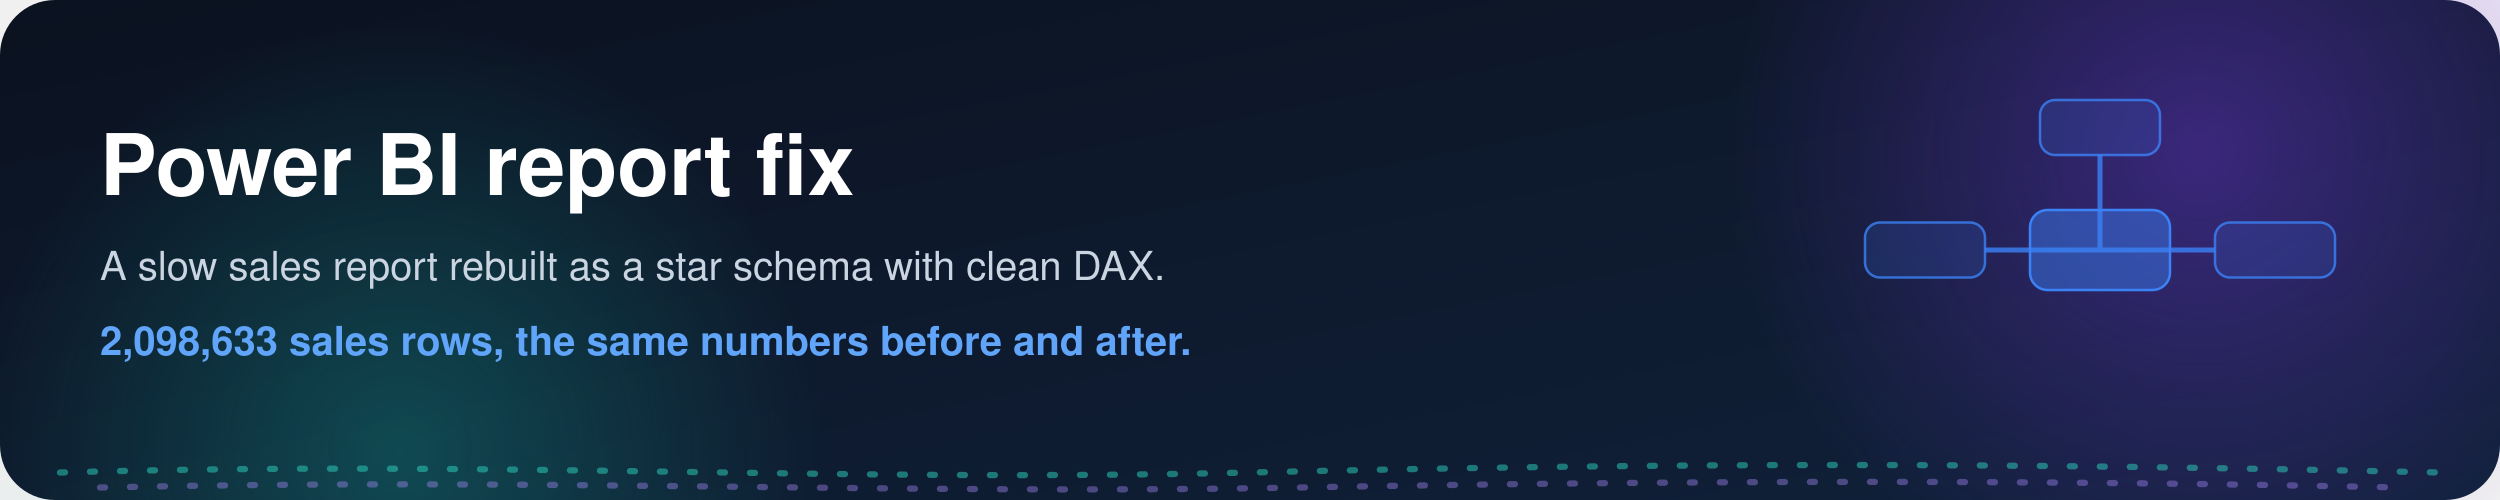
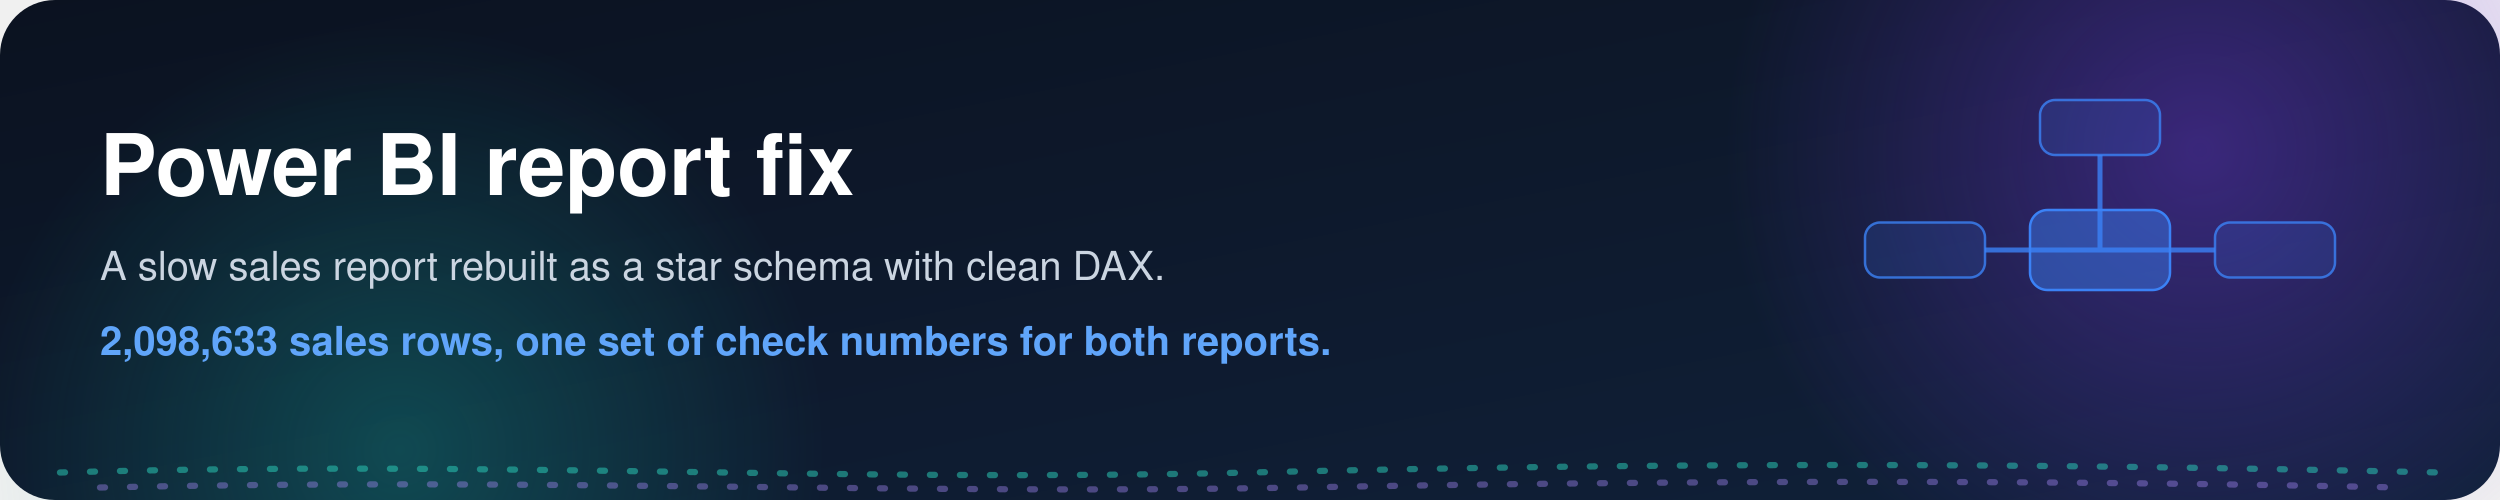
<svg xmlns="http://www.w3.org/2000/svg" viewBox="0 0 1000 200" width="1000" height="200" role="img" aria-label="Power BI report fix: a slow sales report rebuilt as a star schema with clean DAX, with the same numbers.">
  <defs>
    <linearGradient id="bg" x1="0" y1="0" x2="1" y2="1">
      <stop offset="0" stop-color="#0B1220" />
      <stop offset="1" stop-color="#10213A" />
    </linearGradient>
    <radialGradient id="jrGlowA" cx="0.5" cy="0.5" r="0.5">
      <stop offset="0" stop-color="#7C3AED" stop-opacity="0.4" />
      <stop offset="1" stop-color="#7C3AED" stop-opacity="0" />
    </radialGradient>
    <radialGradient id="jrGlowB" cx="0.5" cy="0.5" r="0.5">
      <stop offset="0" stop-color="#14B8A6" stop-opacity="0.3" />
      <stop offset="1" stop-color="#14B8A6" stop-opacity="0" />
    </radialGradient>
  </defs>
  <style>
    text { font-family: "Segoe UI", -apple-system, Helvetica, Arial, sans-serif; }
    .name { font-size: 34px; font-weight: 700; fill: #FFFFFF; }
    .line { font-size: 16px; fill: #CBD5E1; }
    .result { font-size: 16px; font-weight: 600; fill: #60A5FA; }
      .wave { fill: none; stroke-width: 2.5; stroke-linecap: round; stroke-dasharray: 2 10; animation: flow 6s linear infinite; }
    @keyframes flow { to { stroke-dashoffset: -120; } }
  </style>
  <rect width="1000" height="200" rx="22" fill="url(#bg)" />
  <circle cx="880" cy="60" r="190" fill="url(#jrGlowA)" />
  <circle cx="160" cy="180" r="170" fill="url(#jrGlowB)" />
  <path class="wave" stroke="#2DD4BF" stroke-opacity="0.5" d="M24 189 C 200 184, 330 193, 500 189 S 800 185, 976 189" />
  <path class="wave" stroke="#A78BFA" stroke-opacity="0.4" style="animation-duration:9s" d="M40 195 C 220 191, 360 198, 520 195 S 820 192, 960 195" />
  <text x="40" y="78" class="name">Power BI report fix</text>
  <text x="40" y="112" class="line">A slow sales report rebuilt as a star schema with clean DAX.</text>
-   <text x="40" y="142" class="result">2,098,633 sales rows, the same numbers before and after.</text>
+   <text x="40" y="142" class="result">2,098,633 sales rows, one set of check numbers for both reports.</text>
  <g stroke="#3B82F6" stroke-width="2" fill="none" stroke-opacity="0.8">
    <path d="M840 100V62M840 100H794M840 100H886" />
  </g>
  <rect x="812" y="84" width="56" height="32" rx="7" fill="#3B82F6" fill-opacity="0.45" stroke="#3B82F6" />
  <rect x="816" y="40" width="48" height="22" rx="6" fill="#3B82F6" fill-opacity="0.15" stroke="#3B82F6" stroke-opacity="0.8" />
  <rect x="746" y="89" width="48" height="22" rx="6" fill="#3B82F6" fill-opacity="0.15" stroke="#3B82F6" stroke-opacity="0.8" />
  <rect x="886" y="89" width="48" height="22" rx="6" fill="#3B82F6" fill-opacity="0.15" stroke="#3B82F6" stroke-opacity="0.8" />
</svg>
